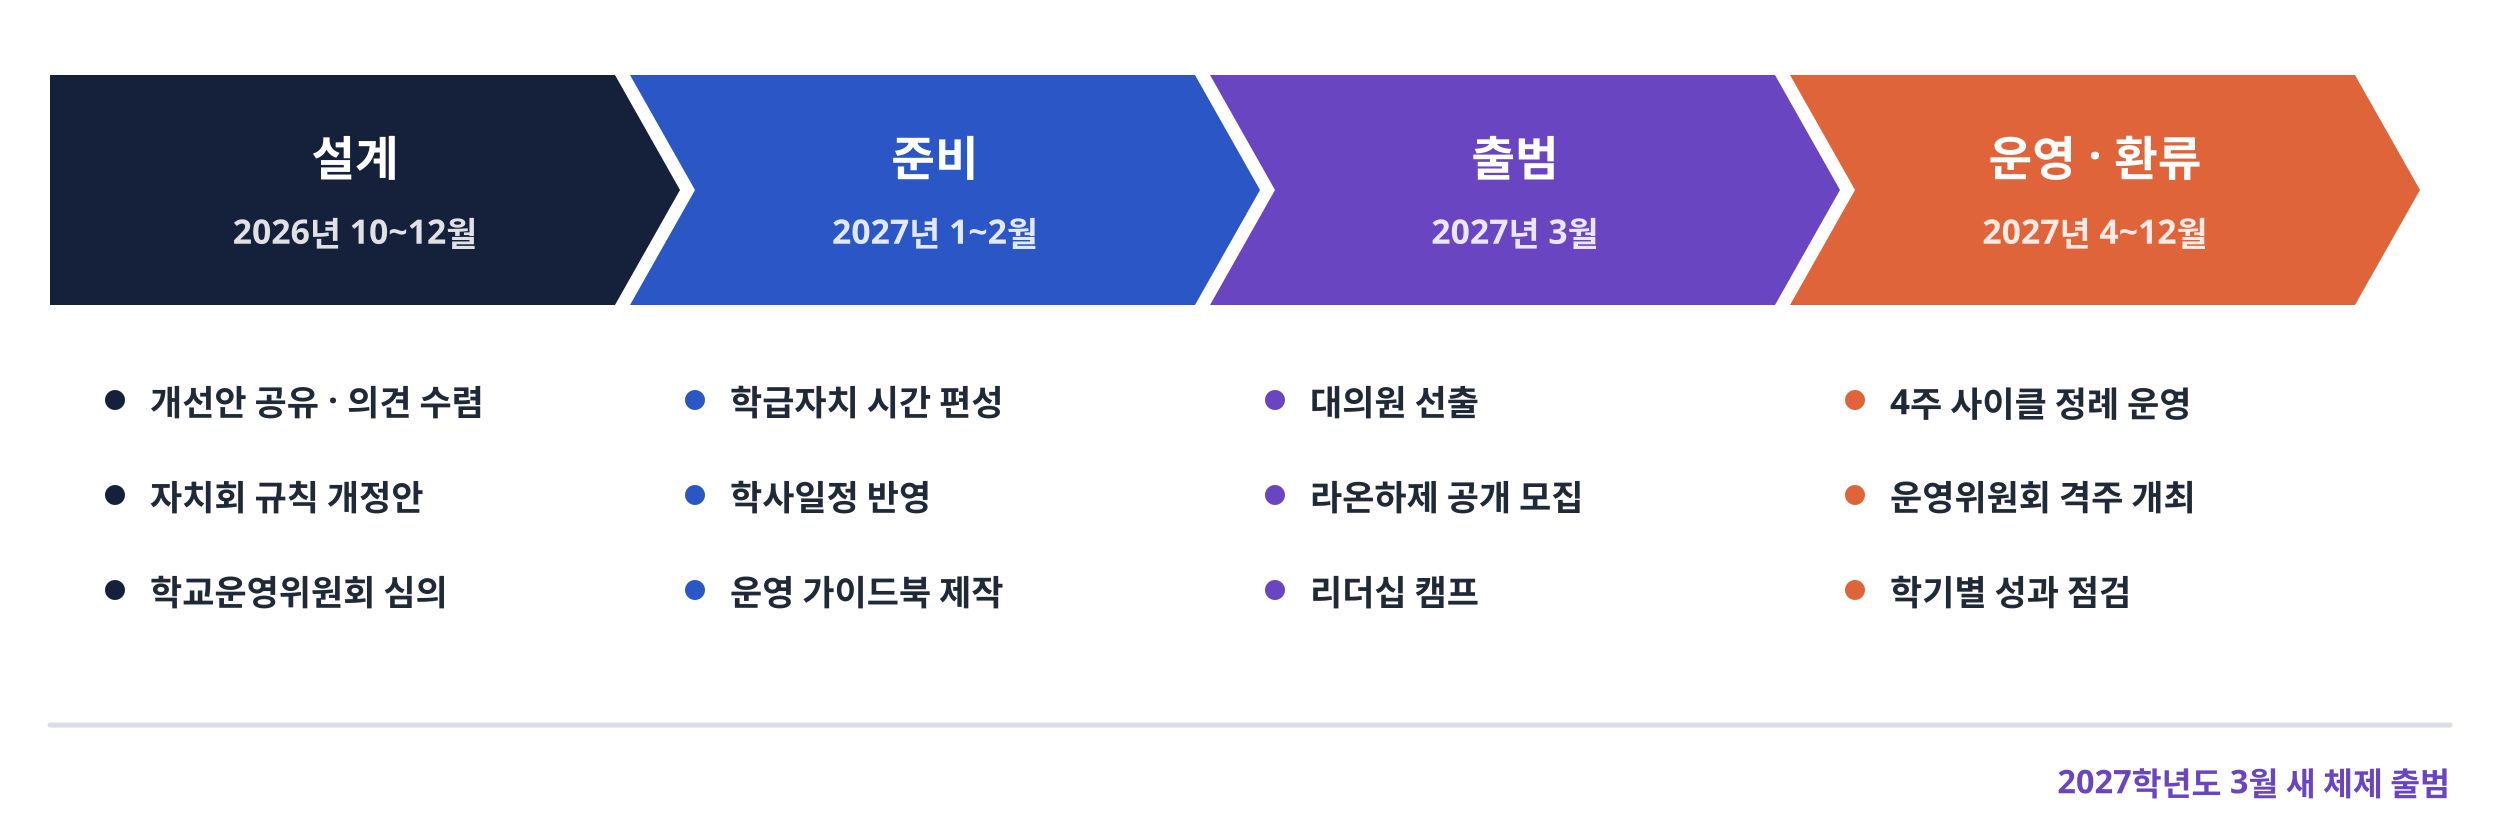
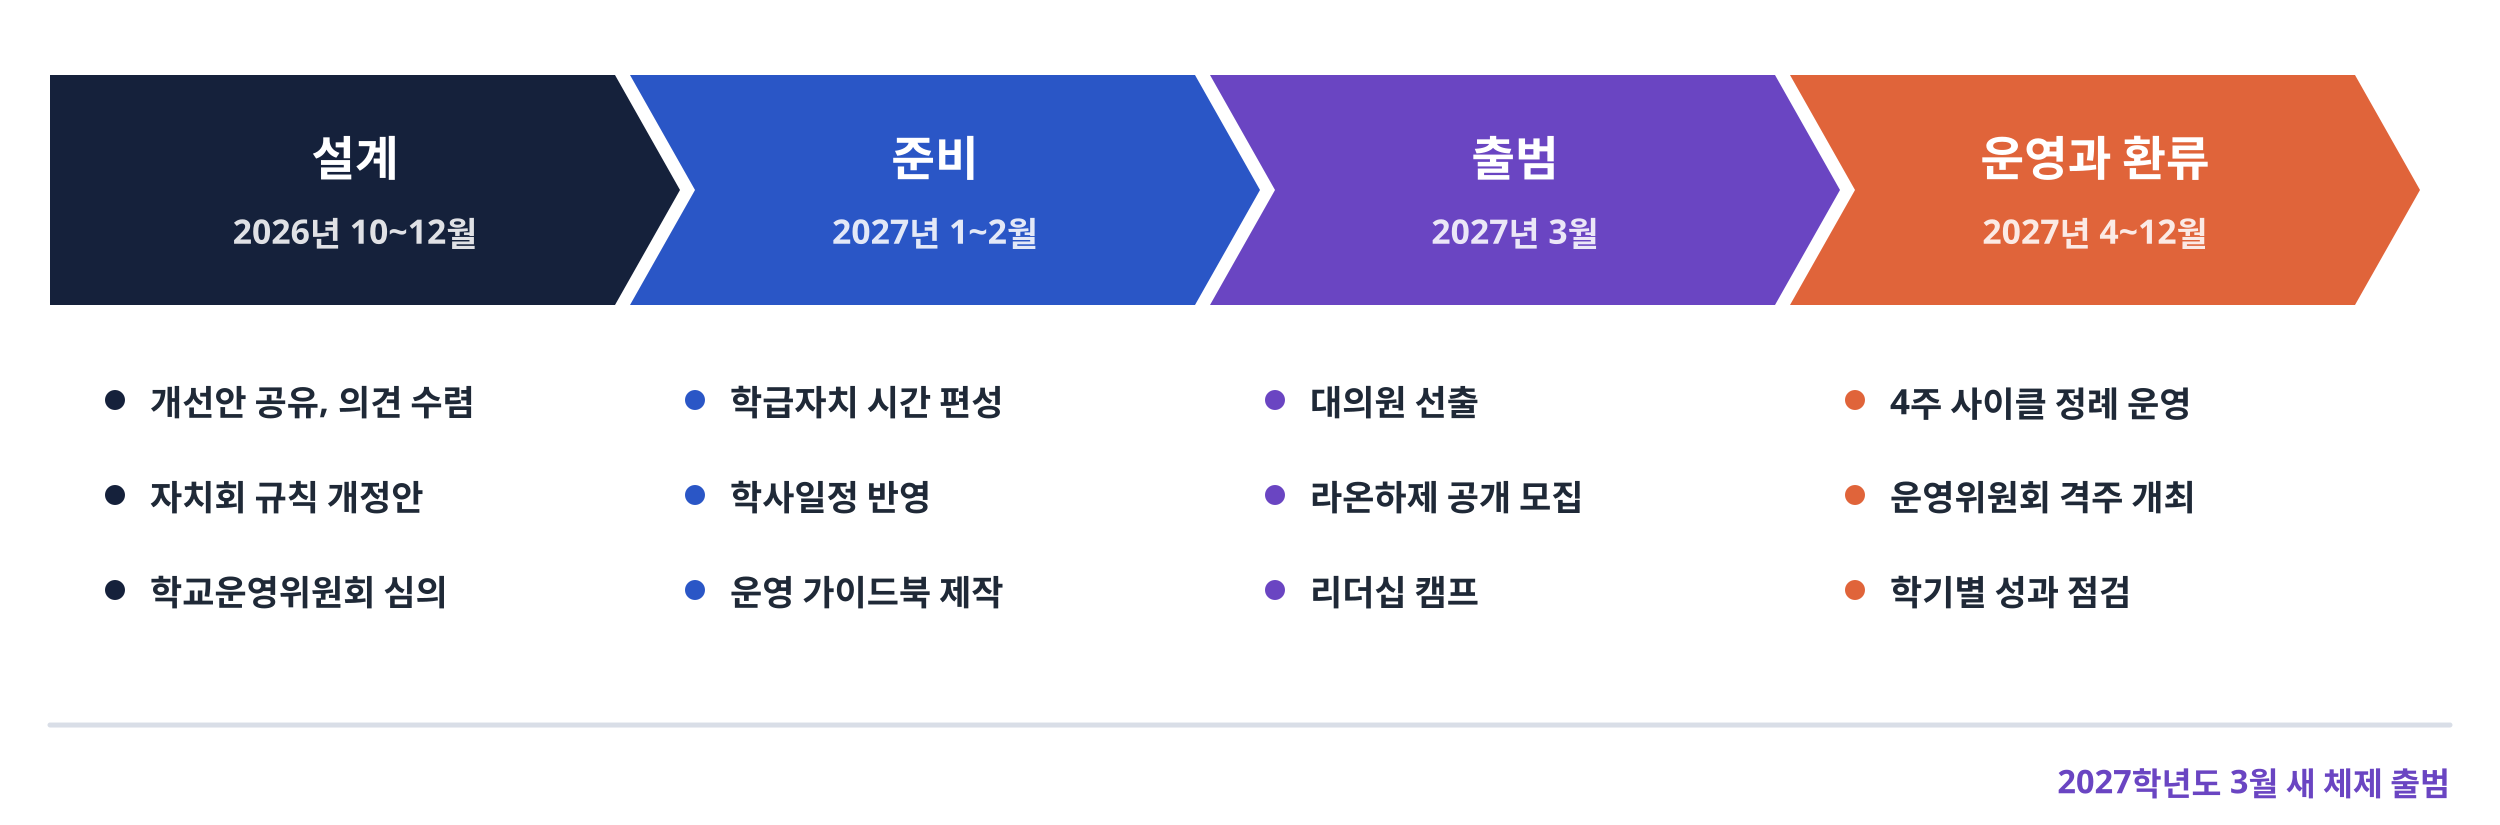
<svg xmlns="http://www.w3.org/2000/svg" viewBox="0 0 1000 330" width="1000" height="330" font-family="Pretendard, 'Pretendard Variable', 'Apple SD Gothic Neo', 'Malgun Gothic', sans-serif" role="img" aria-label="추진 로드맵">
  <defs>
    <marker id="ah-muted" viewBox="0 0 10 10" refX="8.5" refY="5" markerWidth="7" markerHeight="7" orient="auto-start-reverse">
      <path d="M0,0 L10,5 L0,10 z" fill="#5B6474" />
    </marker>
    <marker id="ah-del" viewBox="0 0 10 10" refX="8.5" refY="5" markerWidth="7" markerHeight="7" orient="auto-start-reverse">
      <path d="M0,0 L10,5 L0,10 z" fill="#2A56C6" />
    </marker>
    <marker id="ah-raon" viewBox="0 0 10 10" refX="8.5" refY="5" markerWidth="7" markerHeight="7" orient="auto-start-reverse">
      <path d="M0,0 L10,5 L0,10 z" fill="#E0643A" />
    </marker>
    <marker id="ah-lead" viewBox="0 0 10 10" refX="8.5" refY="5" markerWidth="7" markerHeight="7" orient="auto-start-reverse">
      <path d="M0,0 L10,5 L0,10 z" fill="#6A45C2" />
    </marker>
    <marker id="ah-ink" viewBox="0 0 10 10" refX="8.5" refY="5" markerWidth="7" markerHeight="7" orient="auto-start-reverse">
      <path d="M0,0 L10,5 L0,10 z" fill="#15213B" />
    </marker>
    <marker id="ah-ok" viewBox="0 0 10 10" refX="8.5" refY="5" markerWidth="7" markerHeight="7" orient="auto-start-reverse">
      <path d="M0,0 L10,5 L0,10 z" fill="#14866D" />
    </marker>
    <marker id="ah-gold" viewBox="0 0 10 10" refX="8.5" refY="5" markerWidth="7" markerHeight="7" orient="auto-start-reverse">
      <path d="M0,0 L10,5 L0,10 z" fill="#C4A26A" />
    </marker>
  </defs>
  <rect width="1000" height="330" fill="#fff" />
  <polygon points="20,30 246,30 272,76 246,122 20,122" fill="#15213B" />
  <text x="142.0" y="62" font-size="19" font-weight="800" fill="#fff" text-anchor="middle" dominant-baseline="central">설계</text>
  <text x="142.0" y="92" font-size="13.5" font-weight="600" fill="#ffffffdd" text-anchor="middle" dominant-baseline="central">2026년 10~12월</text>
  <circle cx="46" cy="160" r="4" fill="#15213B" />
-   <text x="60" y="160" font-size="14" font-weight="600" fill="#1F2937" text-anchor="start" dominant-baseline="central">개선안 공유 · 의견 수렴</text>
+   <text x="60" y="160" font-size="14" font-weight="600" fill="#1F2937" text-anchor="start" dominant-baseline="central">개선안 공유, 의견 수렴</text>
  <circle cx="46" cy="198" r="4" fill="#15213B" />
  <text x="60" y="198" font-size="14" font-weight="600" fill="#1F2937" text-anchor="start" dominant-baseline="central">자치회 규칙 개정안</text>
  <circle cx="46" cy="236" r="4" fill="#15213B" />
  <text x="60" y="236" font-size="14" font-weight="600" fill="#1F2937" text-anchor="start" dominant-baseline="central">학교운영위원회 심의</text>
  <polygon points="252,30 478,30 504,76 478,122 252,122 278,76" fill="#2A56C6" />
  <text x="374.0" y="62" font-size="19" font-weight="800" fill="#fff" text-anchor="middle" dominant-baseline="central">준비</text>
  <text x="374.0" y="92" font-size="13.5" font-weight="600" fill="#ffffffdd" text-anchor="middle" dominant-baseline="central">2027년 1~2월</text>
  <circle cx="278" cy="160" r="4" fill="#2A56C6" />
  <text x="292" y="160" font-size="14" font-weight="600" fill="#1F2937" text-anchor="start" dominant-baseline="central">학급자치 시간 편성</text>
  <circle cx="278" cy="198" r="4" fill="#2A56C6" />
  <text x="292" y="198" font-size="14" font-weight="600" fill="#1F2937" text-anchor="start" dominant-baseline="central">학사일정 반영</text>
  <circle cx="278" cy="236" r="4" fill="#2A56C6" />
  <text x="292" y="236" font-size="14" font-weight="600" fill="#1F2937" text-anchor="start" dominant-baseline="central">운영 가이드북 제작</text>
  <polygon points="484,30 710,30 736,76 710,122 484,122 510,76" fill="#6A45C2" />
  <text x="606.0" y="62" font-size="19" font-weight="800" fill="#fff" text-anchor="middle" dominant-baseline="central">출범</text>
  <text x="606.0" y="92" font-size="13.5" font-weight="600" fill="#ffffffdd" text-anchor="middle" dominant-baseline="central">2027년 3월</text>
  <circle cx="510" cy="160" r="4" fill="#6A45C2" />
  <text x="524" y="160" font-size="14" font-weight="600" fill="#1F2937" text-anchor="start" dominant-baseline="central">대의원 선출</text>
  <circle cx="510" cy="198" r="4" fill="#6A45C2" />
  <text x="524" y="198" font-size="14" font-weight="600" fill="#1F2937" text-anchor="start" dominant-baseline="central">라온하제 공개 모집</text>
  <circle cx="510" cy="236" r="4" fill="#6A45C2" />
  <text x="524" y="236" font-size="14" font-weight="600" fill="#1F2937" text-anchor="start" dominant-baseline="central">리더십 캠프</text>
  <polygon points="716,30 942,30 968,76 942,122 716,122 742,76" fill="#E0643A" />
-   <text x="838.0" y="62" font-size="19" font-weight="800" fill="#fff" text-anchor="middle" dominant-baseline="central">운영 · 환류</text>
+   <text x="838.0" y="62" font-size="19" font-weight="800" fill="#fff" text-anchor="middle" dominant-baseline="central">운영과 환류</text>
  <text x="838.0" y="92" font-size="13.5" font-weight="600" fill="#ffffffdd" text-anchor="middle" dominant-baseline="central">2027년 4~12월</text>
  <circle cx="742" cy="160" r="4" fill="#E0643A" />
  <text x="756" y="160" font-size="14" font-weight="600" fill="#1F2937" text-anchor="start" dominant-baseline="central">4주 사이클 정례 운영</text>
  <circle cx="742" cy="198" r="4" fill="#E0643A" />
  <text x="756" y="198" font-size="14" font-weight="600" fill="#1F2937" text-anchor="start" dominant-baseline="central">운영위원회 격주 개최</text>
  <circle cx="742" cy="236" r="4" fill="#E0643A" />
  <text x="756" y="236" font-size="14" font-weight="600" fill="#1F2937" text-anchor="start" dominant-baseline="central">학기별 성과 점검</text>
  <line x1="20" y1="290" x2="980" y2="290" stroke="#D9DEE7" stroke-width="2" stroke-linecap="round" />
  <text x="980" y="312" font-size="13" font-weight="700" fill="#6A45C2" text-anchor="end" dominant-baseline="central">2027학년도 3월 새 체제 출범</text>
</svg>
